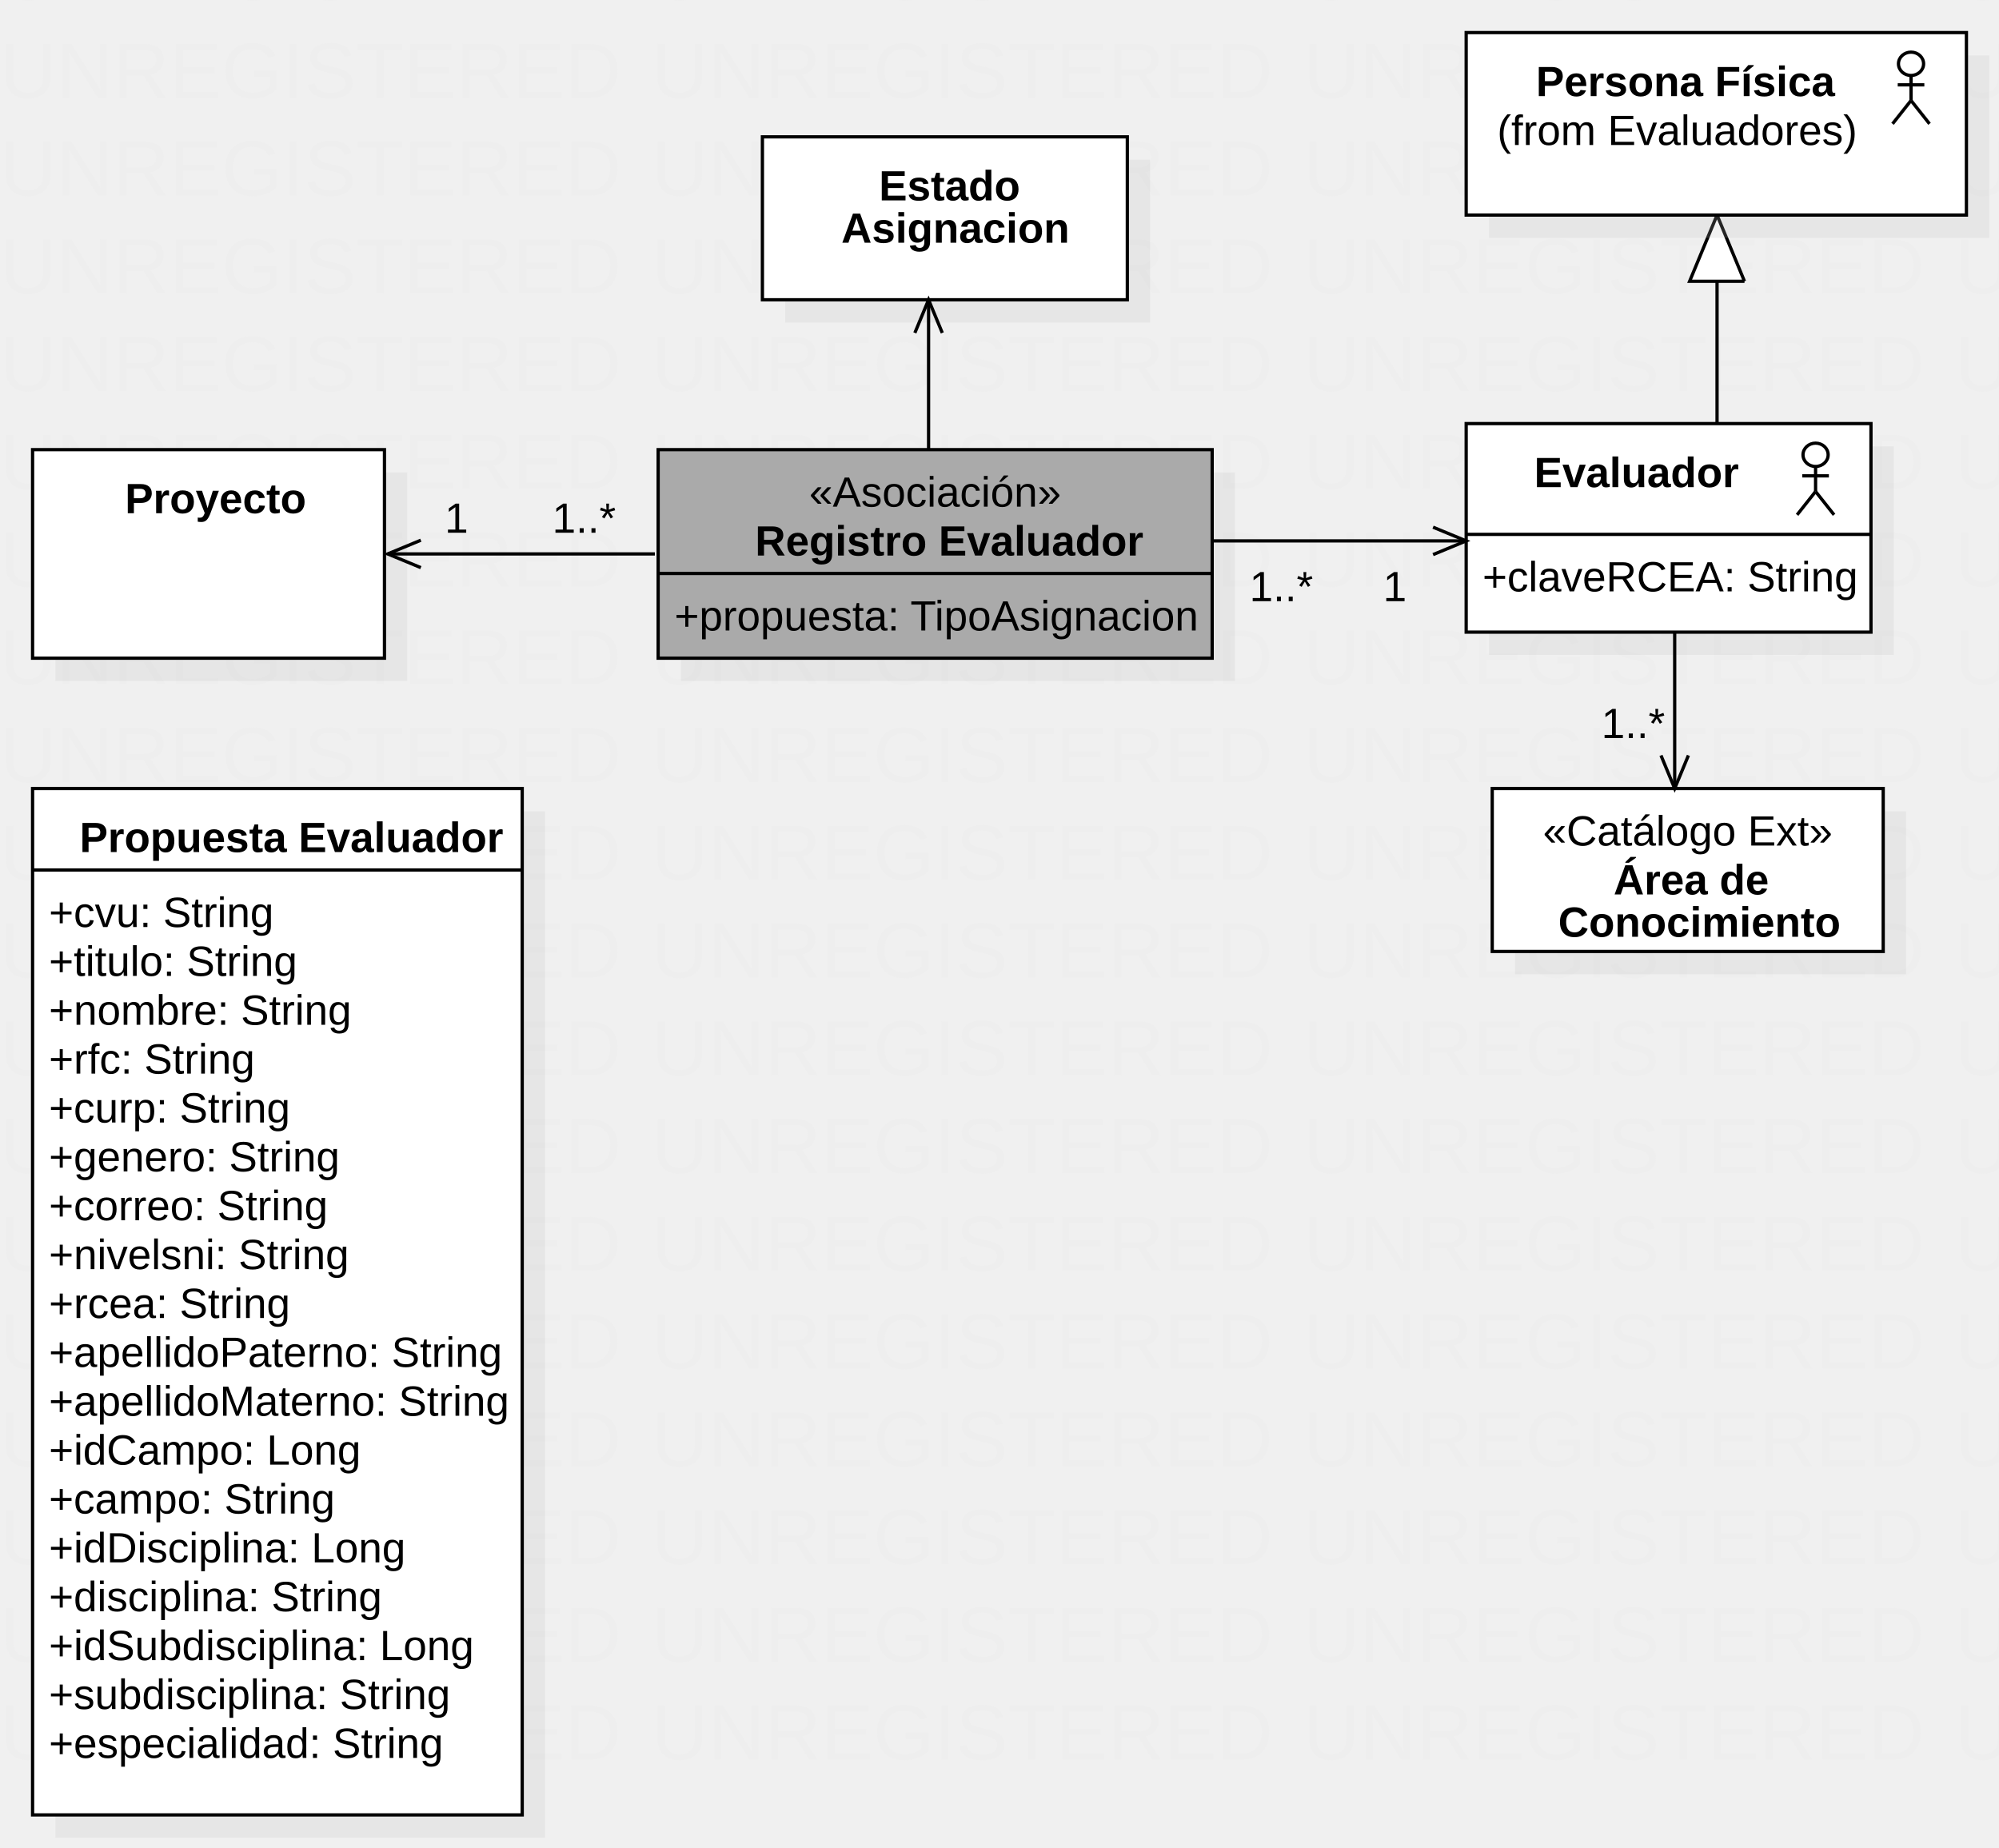
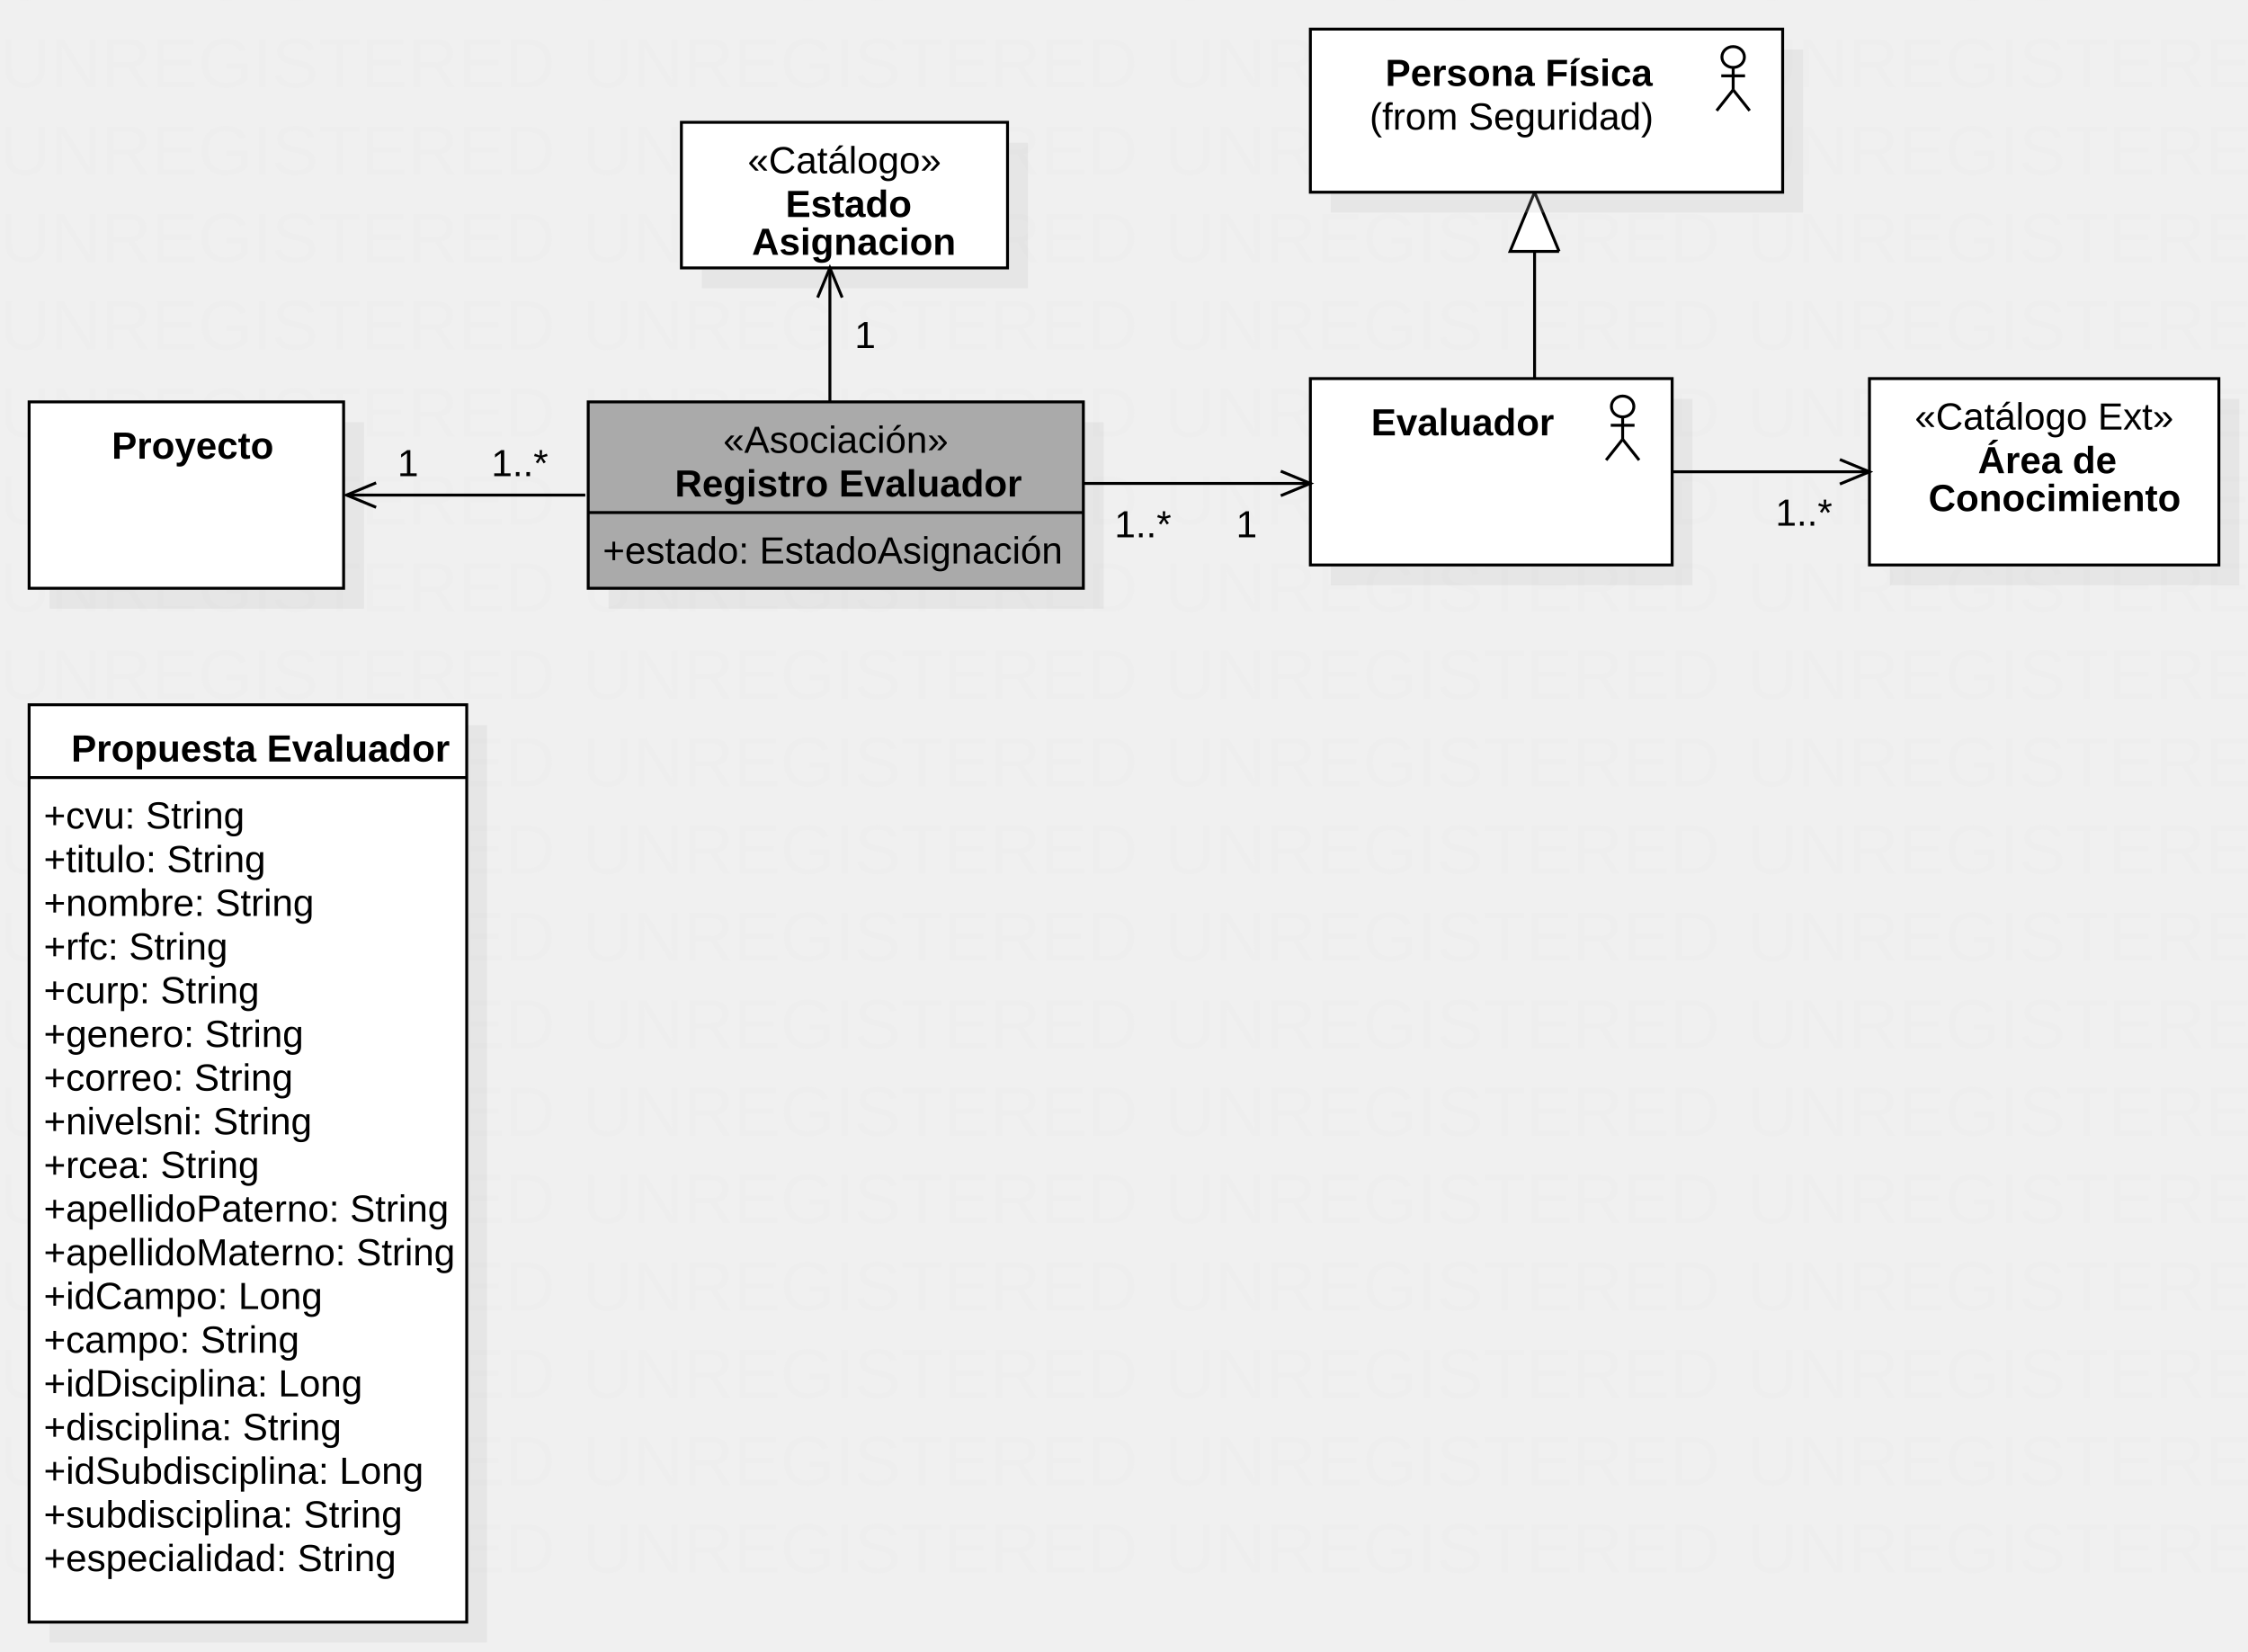
- <svg xmlns="http://www.w3.org/2000/svg" version="1.1" width="613.538" height="567">
+ <svg xmlns="http://www.w3.org/2000/svg" version="1.1" width="772" height="567">
  <defs />
  <g>
    <text fill="#eeeeee" stroke="none" font-family="Arial" font-size="24px" font-style="normal" font-weight="normal" text-decoration="none" x="0" y="0">UNREGISTERED</text>
    <text fill="#eeeeee" stroke="none" font-family="Arial" font-size="24px" font-style="normal" font-weight="normal" text-decoration="none" x="0" y="30">UNREGISTERED</text>
    <text fill="#eeeeee" stroke="none" font-family="Arial" font-size="24px" font-style="normal" font-weight="normal" text-decoration="none" x="0" y="60">UNREGISTERED</text>
    <text fill="#eeeeee" stroke="none" font-family="Arial" font-size="24px" font-style="normal" font-weight="normal" text-decoration="none" x="0" y="90">UNREGISTERED</text>
    <text fill="#eeeeee" stroke="none" font-family="Arial" font-size="24px" font-style="normal" font-weight="normal" text-decoration="none" x="0" y="120">UNREGISTERED</text>
    <text fill="#eeeeee" stroke="none" font-family="Arial" font-size="24px" font-style="normal" font-weight="normal" text-decoration="none" x="0" y="150">UNREGISTERED</text>
    <text fill="#eeeeee" stroke="none" font-family="Arial" font-size="24px" font-style="normal" font-weight="normal" text-decoration="none" x="0" y="180">UNREGISTERED</text>
    <text fill="#eeeeee" stroke="none" font-family="Arial" font-size="24px" font-style="normal" font-weight="normal" text-decoration="none" x="0" y="210">UNREGISTERED</text>
    <text fill="#eeeeee" stroke="none" font-family="Arial" font-size="24px" font-style="normal" font-weight="normal" text-decoration="none" x="0" y="240">UNREGISTERED</text>
    <text fill="#eeeeee" stroke="none" font-family="Arial" font-size="24px" font-style="normal" font-weight="normal" text-decoration="none" x="0" y="270">UNREGISTERED</text>
    <text fill="#eeeeee" stroke="none" font-family="Arial" font-size="24px" font-style="normal" font-weight="normal" text-decoration="none" x="0" y="300">UNREGISTERED</text>
    <text fill="#eeeeee" stroke="none" font-family="Arial" font-size="24px" font-style="normal" font-weight="normal" text-decoration="none" x="0" y="330">UNREGISTERED</text>
    <text fill="#eeeeee" stroke="none" font-family="Arial" font-size="24px" font-style="normal" font-weight="normal" text-decoration="none" x="0" y="360">UNREGISTERED</text>
    <text fill="#eeeeee" stroke="none" font-family="Arial" font-size="24px" font-style="normal" font-weight="normal" text-decoration="none" x="0" y="390">UNREGISTERED</text>
    <text fill="#eeeeee" stroke="none" font-family="Arial" font-size="24px" font-style="normal" font-weight="normal" text-decoration="none" x="0" y="420">UNREGISTERED</text>
    <text fill="#eeeeee" stroke="none" font-family="Arial" font-size="24px" font-style="normal" font-weight="normal" text-decoration="none" x="0" y="450">UNREGISTERED</text>
    <text fill="#eeeeee" stroke="none" font-family="Arial" font-size="24px" font-style="normal" font-weight="normal" text-decoration="none" x="0" y="480">UNREGISTERED</text>
    <text fill="#eeeeee" stroke="none" font-family="Arial" font-size="24px" font-style="normal" font-weight="normal" text-decoration="none" x="0" y="510">UNREGISTERED</text>
    <text fill="#eeeeee" stroke="none" font-family="Arial" font-size="24px" font-style="normal" font-weight="normal" text-decoration="none" x="0" y="540">UNREGISTERED</text>
    <text fill="#eeeeee" stroke="none" font-family="Arial" font-size="24px" font-style="normal" font-weight="normal" text-decoration="none" x="200" y="0">UNREGISTERED</text>
    <text fill="#eeeeee" stroke="none" font-family="Arial" font-size="24px" font-style="normal" font-weight="normal" text-decoration="none" x="200" y="30">UNREGISTERED</text>
    <text fill="#eeeeee" stroke="none" font-family="Arial" font-size="24px" font-style="normal" font-weight="normal" text-decoration="none" x="200" y="60">UNREGISTERED</text>
    <text fill="#eeeeee" stroke="none" font-family="Arial" font-size="24px" font-style="normal" font-weight="normal" text-decoration="none" x="200" y="90">UNREGISTERED</text>
    <text fill="#eeeeee" stroke="none" font-family="Arial" font-size="24px" font-style="normal" font-weight="normal" text-decoration="none" x="200" y="120">UNREGISTERED</text>
    <text fill="#eeeeee" stroke="none" font-family="Arial" font-size="24px" font-style="normal" font-weight="normal" text-decoration="none" x="200" y="150">UNREGISTERED</text>
    <text fill="#eeeeee" stroke="none" font-family="Arial" font-size="24px" font-style="normal" font-weight="normal" text-decoration="none" x="200" y="180">UNREGISTERED</text>
    <text fill="#eeeeee" stroke="none" font-family="Arial" font-size="24px" font-style="normal" font-weight="normal" text-decoration="none" x="200" y="210">UNREGISTERED</text>
    <text fill="#eeeeee" stroke="none" font-family="Arial" font-size="24px" font-style="normal" font-weight="normal" text-decoration="none" x="200" y="240">UNREGISTERED</text>
    <text fill="#eeeeee" stroke="none" font-family="Arial" font-size="24px" font-style="normal" font-weight="normal" text-decoration="none" x="200" y="270">UNREGISTERED</text>
    <text fill="#eeeeee" stroke="none" font-family="Arial" font-size="24px" font-style="normal" font-weight="normal" text-decoration="none" x="200" y="300">UNREGISTERED</text>
    <text fill="#eeeeee" stroke="none" font-family="Arial" font-size="24px" font-style="normal" font-weight="normal" text-decoration="none" x="200" y="330">UNREGISTERED</text>
    <text fill="#eeeeee" stroke="none" font-family="Arial" font-size="24px" font-style="normal" font-weight="normal" text-decoration="none" x="200" y="360">UNREGISTERED</text>
    <text fill="#eeeeee" stroke="none" font-family="Arial" font-size="24px" font-style="normal" font-weight="normal" text-decoration="none" x="200" y="390">UNREGISTERED</text>
    <text fill="#eeeeee" stroke="none" font-family="Arial" font-size="24px" font-style="normal" font-weight="normal" text-decoration="none" x="200" y="420">UNREGISTERED</text>
    <text fill="#eeeeee" stroke="none" font-family="Arial" font-size="24px" font-style="normal" font-weight="normal" text-decoration="none" x="200" y="450">UNREGISTERED</text>
    <text fill="#eeeeee" stroke="none" font-family="Arial" font-size="24px" font-style="normal" font-weight="normal" text-decoration="none" x="200" y="480">UNREGISTERED</text>
    <text fill="#eeeeee" stroke="none" font-family="Arial" font-size="24px" font-style="normal" font-weight="normal" text-decoration="none" x="200" y="510">UNREGISTERED</text>
    <text fill="#eeeeee" stroke="none" font-family="Arial" font-size="24px" font-style="normal" font-weight="normal" text-decoration="none" x="200" y="540">UNREGISTERED</text>
    <text fill="#eeeeee" stroke="none" font-family="Arial" font-size="24px" font-style="normal" font-weight="normal" text-decoration="none" x="400" y="0">UNREGISTERED</text>
    <text fill="#eeeeee" stroke="none" font-family="Arial" font-size="24px" font-style="normal" font-weight="normal" text-decoration="none" x="400" y="30">UNREGISTERED</text>
    <text fill="#eeeeee" stroke="none" font-family="Arial" font-size="24px" font-style="normal" font-weight="normal" text-decoration="none" x="400" y="60">UNREGISTERED</text>
    <text fill="#eeeeee" stroke="none" font-family="Arial" font-size="24px" font-style="normal" font-weight="normal" text-decoration="none" x="400" y="90">UNREGISTERED</text>
    <text fill="#eeeeee" stroke="none" font-family="Arial" font-size="24px" font-style="normal" font-weight="normal" text-decoration="none" x="400" y="120">UNREGISTERED</text>
    <text fill="#eeeeee" stroke="none" font-family="Arial" font-size="24px" font-style="normal" font-weight="normal" text-decoration="none" x="400" y="150">UNREGISTERED</text>
    <text fill="#eeeeee" stroke="none" font-family="Arial" font-size="24px" font-style="normal" font-weight="normal" text-decoration="none" x="400" y="180">UNREGISTERED</text>
    <text fill="#eeeeee" stroke="none" font-family="Arial" font-size="24px" font-style="normal" font-weight="normal" text-decoration="none" x="400" y="210">UNREGISTERED</text>
    <text fill="#eeeeee" stroke="none" font-family="Arial" font-size="24px" font-style="normal" font-weight="normal" text-decoration="none" x="400" y="240">UNREGISTERED</text>
    <text fill="#eeeeee" stroke="none" font-family="Arial" font-size="24px" font-style="normal" font-weight="normal" text-decoration="none" x="400" y="270">UNREGISTERED</text>
    <text fill="#eeeeee" stroke="none" font-family="Arial" font-size="24px" font-style="normal" font-weight="normal" text-decoration="none" x="400" y="300">UNREGISTERED</text>
    <text fill="#eeeeee" stroke="none" font-family="Arial" font-size="24px" font-style="normal" font-weight="normal" text-decoration="none" x="400" y="330">UNREGISTERED</text>
    <text fill="#eeeeee" stroke="none" font-family="Arial" font-size="24px" font-style="normal" font-weight="normal" text-decoration="none" x="400" y="360">UNREGISTERED</text>
    <text fill="#eeeeee" stroke="none" font-family="Arial" font-size="24px" font-style="normal" font-weight="normal" text-decoration="none" x="400" y="390">UNREGISTERED</text>
    <text fill="#eeeeee" stroke="none" font-family="Arial" font-size="24px" font-style="normal" font-weight="normal" text-decoration="none" x="400" y="420">UNREGISTERED</text>
    <text fill="#eeeeee" stroke="none" font-family="Arial" font-size="24px" font-style="normal" font-weight="normal" text-decoration="none" x="400" y="450">UNREGISTERED</text>
    <text fill="#eeeeee" stroke="none" font-family="Arial" font-size="24px" font-style="normal" font-weight="normal" text-decoration="none" x="400" y="480">UNREGISTERED</text>
    <text fill="#eeeeee" stroke="none" font-family="Arial" font-size="24px" font-style="normal" font-weight="normal" text-decoration="none" x="400" y="510">UNREGISTERED</text>
    <text fill="#eeeeee" stroke="none" font-family="Arial" font-size="24px" font-style="normal" font-weight="normal" text-decoration="none" x="400" y="540">UNREGISTERED</text>
    <text fill="#eeeeee" stroke="none" font-family="Arial" font-size="24px" font-style="normal" font-weight="normal" text-decoration="none" x="600" y="0">UNREGISTERED</text>
    <text fill="#eeeeee" stroke="none" font-family="Arial" font-size="24px" font-style="normal" font-weight="normal" text-decoration="none" x="600" y="30">UNREGISTERED</text>
    <text fill="#eeeeee" stroke="none" font-family="Arial" font-size="24px" font-style="normal" font-weight="normal" text-decoration="none" x="600" y="60">UNREGISTERED</text>
    <text fill="#eeeeee" stroke="none" font-family="Arial" font-size="24px" font-style="normal" font-weight="normal" text-decoration="none" x="600" y="90">UNREGISTERED</text>
    <text fill="#eeeeee" stroke="none" font-family="Arial" font-size="24px" font-style="normal" font-weight="normal" text-decoration="none" x="600" y="120">UNREGISTERED</text>
    <text fill="#eeeeee" stroke="none" font-family="Arial" font-size="24px" font-style="normal" font-weight="normal" text-decoration="none" x="600" y="150">UNREGISTERED</text>
    <text fill="#eeeeee" stroke="none" font-family="Arial" font-size="24px" font-style="normal" font-weight="normal" text-decoration="none" x="600" y="180">UNREGISTERED</text>
    <text fill="#eeeeee" stroke="none" font-family="Arial" font-size="24px" font-style="normal" font-weight="normal" text-decoration="none" x="600" y="210">UNREGISTERED</text>
    <text fill="#eeeeee" stroke="none" font-family="Arial" font-size="24px" font-style="normal" font-weight="normal" text-decoration="none" x="600" y="240">UNREGISTERED</text>
    <text fill="#eeeeee" stroke="none" font-family="Arial" font-size="24px" font-style="normal" font-weight="normal" text-decoration="none" x="600" y="270">UNREGISTERED</text>
    <text fill="#eeeeee" stroke="none" font-family="Arial" font-size="24px" font-style="normal" font-weight="normal" text-decoration="none" x="600" y="300">UNREGISTERED</text>
    <text fill="#eeeeee" stroke="none" font-family="Arial" font-size="24px" font-style="normal" font-weight="normal" text-decoration="none" x="600" y="330">UNREGISTERED</text>
    <text fill="#eeeeee" stroke="none" font-family="Arial" font-size="24px" font-style="normal" font-weight="normal" text-decoration="none" x="600" y="360">UNREGISTERED</text>
    <text fill="#eeeeee" stroke="none" font-family="Arial" font-size="24px" font-style="normal" font-weight="normal" text-decoration="none" x="600" y="390">UNREGISTERED</text>
    <text fill="#eeeeee" stroke="none" font-family="Arial" font-size="24px" font-style="normal" font-weight="normal" text-decoration="none" x="600" y="420">UNREGISTERED</text>
    <text fill="#eeeeee" stroke="none" font-family="Arial" font-size="24px" font-style="normal" font-weight="normal" text-decoration="none" x="600" y="450">UNREGISTERED</text>
    <text fill="#eeeeee" stroke="none" font-family="Arial" font-size="24px" font-style="normal" font-weight="normal" text-decoration="none" x="600" y="480">UNREGISTERED</text>
    <text fill="#eeeeee" stroke="none" font-family="Arial" font-size="24px" font-style="normal" font-weight="normal" text-decoration="none" x="600" y="510">UNREGISTERED</text>
    <text fill="#eeeeee" stroke="none" font-family="Arial" font-size="24px" font-style="normal" font-weight="normal" text-decoration="none" x="600" y="540">UNREGISTERED</text>
    <g transform="translate(-38,-46) scale(1,1)">
-       <rect fill="#C0C0C0" stroke="none" x="503" y="295" width="120" height="50" opacity="0.2" />
-     </g>
-     <g transform="translate(-38,-46) scale(1,1)">
-       <rect fill="#ffffff" stroke="none" x="496" y="288" width="120" height="50" />
-     </g>
-     <g transform="translate(-38,-46) scale(1,1)">
-       <path fill="none" stroke="#000000" d="M 496 288 L 616 288 L 616 338 L 496 338 L 496 288 Z Z" stroke-miterlimit="10" />
-     </g>
-     <g transform="translate(-38,-46) scale(1,1)">
-       <g>
-         <path fill="none" stroke="none" />
-         <text fill="#000000" stroke="none" font-family="Arial" font-size="13px" font-style="normal" font-weight="normal" text-decoration="none" x="511.554" y="305.5">«Catálogo Ext»</text>
-       </g>
-     </g>
-     <g transform="translate(-38,-46) scale(1,1)">
-       <g>
-         <path fill="none" stroke="none" />
-         <text fill="#000000" stroke="none" font-family="Arial" font-size="13px" font-style="normal" font-weight="bold" text-decoration="none" x="533.234" y="320.5">Área de</text>
-         <text fill="#000000" stroke="none" font-family="Arial" font-size="13px" font-style="normal" font-weight="bold" text-decoration="none" x="516.257" y="333.5">Conocimiento</text>
+       <rect fill="#C0C0C0" stroke="none" x="687" y="183" width="120" height="64" opacity="0.2" />
+     </g>
+     <g transform="translate(-38,-46) scale(1,1)">
+       <rect fill="#ffffff" stroke="none" x="680" y="176" width="120" height="64" />
+     </g>
+     <g transform="translate(-38,-46) scale(1,1)">
+       <path fill="none" stroke="#000000" d="M 680 176 L 800 176 L 800 240 L 680 240 L 680 176 Z Z" stroke-miterlimit="10" />
+     </g>
+     <g transform="translate(-38,-46) scale(1,1)">
+       <g>
+         <path fill="none" stroke="none" />
+         <text fill="#000000" stroke="none" font-family="Arial" font-size="13px" font-style="normal" font-weight="normal" text-decoration="none" x="695.554" y="193.5">«Catálogo Ext»</text>
+       </g>
+     </g>
+     <g transform="translate(-38,-46) scale(1,1)">
+       <g>
+         <path fill="none" stroke="none" />
+         <text fill="#000000" stroke="none" font-family="Arial" font-size="13px" font-style="normal" font-weight="bold" text-decoration="none" x="717.234" y="208.5">Área de</text>
+         <text fill="#000000" stroke="none" font-family="Arial" font-size="13px" font-style="normal" font-weight="bold" text-decoration="none" x="700.257" y="221.5">Conocimiento</text>
      </g>
    </g>
    <g transform="translate(-38,-46) scale(1,1)">
      <rect fill="#C0C0C0" stroke="none" x="495" y="183" width="124.242" height="64" opacity="0.2" />
    </g>
    <g transform="translate(-38,-46) scale(1,1)">
      <rect fill="#ffffff" stroke="none" x="488" y="176" width="124.242" height="64" />
    </g>
    <g transform="translate(-38,-46) scale(1,1)">
      <path fill="none" stroke="#000000" d="M 488 176 L 612.242 176 L 612.242 240 L 488 240 L 488 176 Z Z" stroke-miterlimit="10" />
    </g>
    <g transform="translate(-38,-46) scale(1,1)">
      <path fill="#ffffff" stroke="none" d="M 591.384 185.58 C 591.384 183.603 593.111 182 595.242 182 C 597.372 182 599.099 183.603 599.099 185.58 C 599.099 187.557 597.372 189.16 595.242 189.16 C 593.111 189.16 591.384 187.557 591.384 185.58 Z" />
    </g>
    <g transform="translate(-38,-46) scale(1,1)">
      <path fill="none" stroke="#000000" d="M 591.384 185.58 C 591.384 183.603 593.111 182 595.242 182 C 597.372 182 599.099 183.603 599.099 185.58 C 599.099 187.557 597.372 189.16 595.242 189.16 C 593.111 189.16 591.384 187.557 591.384 185.58 Z" stroke-miterlimit="10" />
    </g>
    <g transform="translate(-38,-46) scale(1,1)">
      <path fill="none" stroke="#000000" d="M 595.242 189.16 L 595.242 196.84" stroke-miterlimit="10" />
    </g>
    <g transform="translate(-38,-46) scale(1,1)">
      <path fill="none" stroke="#000000" d="M 591.157 192.04 L 599.326 192.04" stroke-miterlimit="10" />
    </g>
    <g transform="translate(-38,-46) scale(1,1)">
      <path fill="none" stroke="#000000" d="M 595.242 196.84 L 589.569 204" stroke-miterlimit="10" />
    </g>
    <g transform="translate(-38,-46) scale(1,1)">
      <path fill="none" stroke="#000000" d="M 595.242 196.84 L 600.914 204" stroke-miterlimit="10" />
    </g>
    <g transform="translate(-38,-46) scale(1,1)">
-       <path fill="none" stroke="#000000" d="M 488 210 L 612.242 210" stroke-miterlimit="10" />
-     </g>
-     <g transform="translate(-38,-46) scale(1,1)">
      <g>
        <path fill="none" stroke="none" />
        <text fill="#000000" stroke="none" font-family="Arial" font-size="13px" font-style="normal" font-weight="bold" text-decoration="none" x="508.852" y="195.5">Evaluador</text>
      </g>
    </g>
    <g transform="translate(-38,-46) scale(1,1)">
-       <g>
-         <path fill="none" stroke="none" />
-         <text fill="#000000" stroke="none" font-family="Arial" font-size="13px" font-style="normal" font-weight="normal" text-decoration="none" x="493" y="227.5">+claveRCEA: String</text>
-       </g>
-     </g>
-     <g transform="translate(-38,-46) scale(1,1)">
-       <path fill="none" stroke="#000000" d="M 552 240 L 552 288" stroke-miterlimit="10" />
-     </g>
-     <g transform="translate(-38,-46) scale(1,1)">
-       <path fill="none" stroke="#000000" d="M 547.79 277.837 L 552 288 L 556.21 277.837" stroke-miterlimit="10" />
-     </g>
-     <g transform="translate(-38,-46) scale(1,1)">
-       <g>
-         <path fill="none" stroke="none" />
-         <text fill="#000000" stroke="none" font-family="Arial" font-size="13px" font-style="normal" font-weight="normal" text-decoration="none" x="529.5" y="272.5">1..*</text>
+       <path fill="none" stroke="#000000" d="M 612 208 L 680 208" stroke-miterlimit="10" />
+     </g>
+     <g transform="translate(-38,-46) scale(1,1)">
+       <path fill="none" stroke="#000000" d="M 669.837 212.21 L 680 208 L 669.837 203.79" stroke-miterlimit="10" />
+     </g>
+     <g transform="translate(-38,-46) scale(1,1)">
+       <g>
+         <path fill="none" stroke="none" />
+         <text fill="#000000" stroke="none" font-family="Arial" font-size="13px" font-style="normal" font-weight="normal" text-decoration="none" x="647.744" y="226.5">1..*</text>
      </g>
    </g>
    <g transform="translate(-38,-46) scale(1,1)">
      <path fill="none" stroke="#000000" d="M 565 176 L 565 112" stroke-miterlimit="10" />
    </g>
    <g transform="translate(-38,-46) scale(1,1)">
      <path fill="#FFFFFF" stroke="none" d="M 573.419 132.325 L 565 112 L 556.581 132.325" />
    </g>
    <g transform="translate(-38,-46) scale(1,1)">
      <path fill="none" stroke="#000000" d="M 573.419 132.325 L 565 112 L 556.581 132.325 L 573.419 132.325" stroke-miterlimit="10" />
    </g>
    <g transform="translate(-38,-46) scale(1,1)">
      <rect fill="#C0C0C0" stroke="none" x="55" y="295" width="150.28" height="315" opacity="0.2" />
    </g>
    <g transform="translate(-38,-46) scale(1,1)">
      <rect fill="#ffffff" stroke="none" x="48" y="288" width="150.28" height="315" />
    </g>
    <g transform="translate(-38,-46) scale(1,1)">
      <path fill="none" stroke="#000000" d="M 48 288 L 198.28 288 L 198.28 603 L 48 603 L 48 288 Z Z" stroke-miterlimit="10" />
    </g>
    <g transform="translate(-38,-46) scale(1,1)">
      <path fill="none" stroke="#000000" d="M 48 313 L 198.28 313" stroke-miterlimit="10" />
    </g>
    <g transform="translate(-38,-46) scale(1,1)">
      <g>
        <path fill="none" stroke="none" />
        <text fill="#000000" stroke="none" font-family="Arial" font-size="13px" font-style="normal" font-weight="bold" text-decoration="none" x="62.434" y="307.5">Propuesta Evaluador</text>
      </g>
    </g>
    <g transform="translate(-38,-46) scale(1,1)">
      <g>
        <path fill="none" stroke="none" />
        <text fill="#000000" stroke="none" font-family="Arial" font-size="13px" font-style="normal" font-weight="normal" text-decoration="none" x="53" y="330.5">+cvu: String</text>
      </g>
    </g>
    <g transform="translate(-38,-46) scale(1,1)">
      <g>
        <path fill="none" stroke="none" />
        <text fill="#000000" stroke="none" font-family="Arial" font-size="13px" font-style="normal" font-weight="normal" text-decoration="none" x="53" y="345.5">+titulo: String</text>
      </g>
    </g>
    <g transform="translate(-38,-46) scale(1,1)">
      <g>
        <path fill="none" stroke="none" />
        <text fill="#000000" stroke="none" font-family="Arial" font-size="13px" font-style="normal" font-weight="normal" text-decoration="none" x="53" y="360.5">+nombre: String</text>
      </g>
    </g>
    <g transform="translate(-38,-46) scale(1,1)">
      <g>
        <path fill="none" stroke="none" />
        <text fill="#000000" stroke="none" font-family="Arial" font-size="13px" font-style="normal" font-weight="normal" text-decoration="none" x="53" y="375.5">+rfc: String</text>
      </g>
    </g>
    <g transform="translate(-38,-46) scale(1,1)">
      <g>
        <path fill="none" stroke="none" />
        <text fill="#000000" stroke="none" font-family="Arial" font-size="13px" font-style="normal" font-weight="normal" text-decoration="none" x="53" y="390.5">+curp: String</text>
      </g>
    </g>
    <g transform="translate(-38,-46) scale(1,1)">
      <g>
        <path fill="none" stroke="none" />
        <text fill="#000000" stroke="none" font-family="Arial" font-size="13px" font-style="normal" font-weight="normal" text-decoration="none" x="53" y="405.5">+genero: String</text>
      </g>
    </g>
    <g transform="translate(-38,-46) scale(1,1)">
      <g>
        <path fill="none" stroke="none" />
        <text fill="#000000" stroke="none" font-family="Arial" font-size="13px" font-style="normal" font-weight="normal" text-decoration="none" x="53" y="420.5">+correo: String</text>
      </g>
    </g>
    <g transform="translate(-38,-46) scale(1,1)">
      <g>
        <path fill="none" stroke="none" />
        <text fill="#000000" stroke="none" font-family="Arial" font-size="13px" font-style="normal" font-weight="normal" text-decoration="none" x="53" y="435.5">+nivelsni: String</text>
      </g>
    </g>
    <g transform="translate(-38,-46) scale(1,1)">
      <g>
        <path fill="none" stroke="none" />
        <text fill="#000000" stroke="none" font-family="Arial" font-size="13px" font-style="normal" font-weight="normal" text-decoration="none" x="53" y="450.5">+rcea: String</text>
      </g>
    </g>
    <g transform="translate(-38,-46) scale(1,1)">
      <g>
        <path fill="none" stroke="none" />
        <text fill="#000000" stroke="none" font-family="Arial" font-size="13px" font-style="normal" font-weight="normal" text-decoration="none" x="53" y="465.5">+apellidoPaterno: String</text>
      </g>
    </g>
    <g transform="translate(-38,-46) scale(1,1)">
      <g>
        <path fill="none" stroke="none" />
        <text fill="#000000" stroke="none" font-family="Arial" font-size="13px" font-style="normal" font-weight="normal" text-decoration="none" x="53" y="480.5">+apellidoMaterno: String</text>
      </g>
    </g>
    <g transform="translate(-38,-46) scale(1,1)">
      <g>
        <path fill="none" stroke="none" />
        <text fill="#000000" stroke="none" font-family="Arial" font-size="13px" font-style="normal" font-weight="normal" text-decoration="none" x="53" y="495.5">+idCampo: Long</text>
      </g>
    </g>
    <g transform="translate(-38,-46) scale(1,1)">
      <g>
        <path fill="none" stroke="none" />
        <text fill="#000000" stroke="none" font-family="Arial" font-size="13px" font-style="normal" font-weight="normal" text-decoration="none" x="53" y="510.5">+campo: String</text>
      </g>
    </g>
    <g transform="translate(-38,-46) scale(1,1)">
      <g>
        <path fill="none" stroke="none" />
        <text fill="#000000" stroke="none" font-family="Arial" font-size="13px" font-style="normal" font-weight="normal" text-decoration="none" x="53" y="525.5">+idDisciplina: Long</text>
      </g>
    </g>
    <g transform="translate(-38,-46) scale(1,1)">
      <g>
        <path fill="none" stroke="none" />
        <text fill="#000000" stroke="none" font-family="Arial" font-size="13px" font-style="normal" font-weight="normal" text-decoration="none" x="53" y="540.5">+disciplina: String</text>
      </g>
    </g>
    <g transform="translate(-38,-46) scale(1,1)">
      <g>
        <path fill="none" stroke="none" />
        <text fill="#000000" stroke="none" font-family="Arial" font-size="13px" font-style="normal" font-weight="normal" text-decoration="none" x="53" y="555.5">+idSubdisciplina: Long</text>
      </g>
    </g>
    <g transform="translate(-38,-46) scale(1,1)">
      <g>
        <path fill="none" stroke="none" />
        <text fill="#000000" stroke="none" font-family="Arial" font-size="13px" font-style="normal" font-weight="normal" text-decoration="none" x="53" y="570.5">+subdisciplina: String</text>
      </g>
    </g>
    <g transform="translate(-38,-46) scale(1,1)">
      <g>
        <path fill="none" stroke="none" />
        <text fill="#000000" stroke="none" font-family="Arial" font-size="13px" font-style="normal" font-weight="normal" text-decoration="none" x="53" y="585.5">+especialidad: String</text>
      </g>
    </g>
    <g transform="translate(-38,-46) scale(1,1)">
      <rect fill="#C0C0C0" stroke="none" x="247" y="191" width="170.04" height="64" opacity="0.2" />
    </g>
    <g transform="translate(-38,-46) scale(1,1)">
      <rect fill="#aaaaaa" stroke="none" x="240" y="184" width="170.04" height="64" />
    </g>
    <g transform="translate(-38,-46) scale(1,1)">
      <path fill="none" stroke="#000000" d="M 240 184 L 410.04 184 L 410.04 248 L 240 248 L 240 184 Z Z" stroke-miterlimit="10" />
    </g>
    <g transform="translate(-38,-46) scale(1,1)">
      <path fill="none" stroke="#000000" d="M 240 222 L 410.04 222" stroke-miterlimit="10" />
    </g>
    <g transform="translate(-38,-46) scale(1,1)">
      <g>
        <path fill="none" stroke="none" />
        <text fill="#000000" stroke="none" font-family="Arial" font-size="13px" font-style="normal" font-weight="normal" text-decoration="none" x="286.356" y="201.5">«Asociación»</text>
      </g>
    </g>
    <g transform="translate(-38,-46) scale(1,1)">
      <g>
        <path fill="none" stroke="none" />
        <text fill="#000000" stroke="none" font-family="Arial" font-size="13px" font-style="normal" font-weight="bold" text-decoration="none" x="269.741" y="216.5">Registro Evaluador</text>
      </g>
    </g>
    <g transform="translate(-38,-46) scale(1,1)">
      <g>
        <path fill="none" stroke="none" />
-         <text fill="#000000" stroke="none" font-family="Arial" font-size="13px" font-style="normal" font-weight="normal" text-decoration="none" x="245" y="239.5">+propuesta: TipoAsignacion</text>
+         <text fill="#000000" stroke="none" font-family="Arial" font-size="13px" font-style="normal" font-weight="normal" text-decoration="none" x="245" y="239.5">+estado: EstadoAsignación</text>
      </g>
    </g>
    <g transform="translate(-38,-46) scale(1,1)">
      <rect fill="#C0C0C0" stroke="none" x="55" y="191" width="108" height="64" opacity="0.2" />
    </g>
    <g transform="translate(-38,-46) scale(1,1)">
      <rect fill="#ffffff" stroke="none" x="48" y="184" width="108" height="64" />
    </g>
    <g transform="translate(-38,-46) scale(1,1)">
      <path fill="none" stroke="#000000" d="M 48 184 L 156 184 L 156 248 L 48 248 L 48 184 Z Z" stroke-miterlimit="10" />
    </g>
    <g transform="translate(-38,-46) scale(1,1)">
      <g>
        <path fill="none" stroke="none" />
        <text fill="#000000" stroke="none" font-family="Arial" font-size="13px" font-style="normal" font-weight="bold" text-decoration="none" x="76.349" y="203.5">Proyecto</text>
      </g>
    </g>
    <g transform="translate(-38,-46) scale(1,1)">
      <rect fill="#C0C0C0" stroke="none" x="279" y="95" width="112" height="50" opacity="0.2" />
    </g>
    <g transform="translate(-38,-46) scale(1,1)">
      <rect fill="#ffffff" stroke="none" x="272" y="88" width="112" height="50" />
    </g>
    <g transform="translate(-38,-46) scale(1,1)">
      <path fill="none" stroke="#000000" d="M 272 88 L 384 88 L 384 138 L 272 138 L 272 88 Z Z" stroke-miterlimit="10" />
    </g>
    <g transform="translate(-38,-46) scale(1,1)">
      <g>
        <path fill="none" stroke="none" />
-         <text fill="#000000" stroke="none" font-family="Arial" font-size="13px" font-style="normal" font-weight="bold" text-decoration="none" x="307.764" y="107.5">Estado</text>
-         <text fill="#000000" stroke="none" font-family="Arial" font-size="13px" font-style="normal" font-weight="bold" text-decoration="none" x="296.201" y="120.5">Asignacion</text>
+         <text fill="#000000" stroke="none" font-family="Arial" font-size="13px" font-style="normal" font-weight="normal" text-decoration="none" x="294.751" y="105.5">«Catálogo»</text>
+       </g>
+     </g>
+     <g transform="translate(-38,-46) scale(1,1)">
+       <g>
+         <path fill="none" stroke="none" />
+         <text fill="#000000" stroke="none" font-family="Arial" font-size="13px" font-style="normal" font-weight="bold" text-decoration="none" x="307.764" y="120.5">Estado</text>
+         <text fill="#000000" stroke="none" font-family="Arial" font-size="13px" font-style="normal" font-weight="bold" text-decoration="none" x="296.201" y="133.5">Asignacion</text>
      </g>
    </g>
    <g transform="translate(-38,-46) scale(1,1)">
      <path fill="none" stroke="#000000" d="M 323 184 L 323 138" stroke-miterlimit="10" />
    </g>
    <g transform="translate(-38,-46) scale(1,1)">
      <path fill="none" stroke="#000000" d="M 327.21 148.163 L 323 138 L 318.79 148.163" stroke-miterlimit="10" />
    </g>
    <g transform="translate(-38,-46) scale(1,1)">
+       <g>
+         <path fill="none" stroke="none" />
+         <text fill="#000000" stroke="none" font-family="Arial" font-size="13px" font-style="normal" font-weight="normal" text-decoration="none" x="331.5" y="165.5">1</text>
+       </g>
+     </g>
+     <g transform="translate(-38,-46) scale(1,1)">
      <path fill="none" stroke="#000000" d="M 239 216 L 157 216" stroke-miterlimit="10" />
    </g>
    <g transform="translate(-38,-46) scale(1,1)">
      <path fill="none" stroke="#000000" d="M 167.163 211.79 L 157 216 L 167.163 220.21" stroke-miterlimit="10" />
    </g>
    <g transform="translate(-38,-46) scale(1,1)">
      <g>
        <path fill="none" stroke="none" />
-         <text fill="#000000" stroke="none" font-family="Arial" font-size="13px" font-style="normal" font-weight="normal" text-decoration="none" x="207.5" y="209.5">1..*</text>
+         <text fill="#000000" stroke="none" font-family="Arial" font-size="13px" font-style="normal" font-weight="normal" text-decoration="none" x="206.744" y="209.5">1..*</text>
      </g>
    </g>
    <g transform="translate(-38,-46) scale(1,1)">
      <g>
        <path fill="none" stroke="none" />
        <text fill="#000000" stroke="none" font-family="Arial" font-size="13px" font-style="normal" font-weight="normal" text-decoration="none" x="174.5" y="209.5">1</text>
      </g>
    </g>
    <g transform="translate(-38,-46) scale(1,1)">
      <path fill="none" stroke="#000000" d="M 410 212 L 488 212" stroke-miterlimit="10" />
    </g>
    <g transform="translate(-38,-46) scale(1,1)">
      <path fill="none" stroke="#000000" d="M 477.837 216.21 L 488 212 L 477.837 207.79" stroke-miterlimit="10" />
    </g>
    <g transform="translate(-38,-46) scale(1,1)">
      <g>
        <path fill="none" stroke="none" />
-         <text fill="#000000" stroke="none" font-family="Arial" font-size="13px" font-style="normal" font-weight="normal" text-decoration="none" x="421.5" y="230.5">1..*</text>
+         <text fill="#000000" stroke="none" font-family="Arial" font-size="13px" font-style="normal" font-weight="normal" text-decoration="none" x="420.744" y="230.5">1..*</text>
      </g>
    </g>
    <g transform="translate(-38,-46) scale(1,1)">
      <g>
        <path fill="none" stroke="none" />
        <text fill="#000000" stroke="none" font-family="Arial" font-size="13px" font-style="normal" font-weight="normal" text-decoration="none" x="462.5" y="230.5">1</text>
      </g>
    </g>
    <g transform="translate(-38,-46) scale(1,1)">
-       <rect fill="#C0C0C0" stroke="none" x="495" y="63" width="153.538" height="56" opacity="0.2" />
-     </g>
-     <g transform="translate(-38,-46) scale(1,1)">
-       <rect fill="#ffffff" stroke="none" x="488" y="56" width="153.538" height="56" />
-     </g>
-     <g transform="translate(-38,-46) scale(1,1)">
-       <path fill="none" stroke="#000000" d="M 488 56 L 641.538 56 L 641.538 112 L 488 112 L 488 56 Z Z" stroke-miterlimit="10" />
-     </g>
-     <g transform="translate(-38,-46) scale(1,1)">
-       <path fill="#ffffff" stroke="none" d="M 620.681 65.58 C 620.681 63.603 622.408 62 624.538 62 C 626.668 62 628.396 63.603 628.396 65.58 C 628.396 67.557 626.668 69.16 624.538 69.16 C 622.408 69.16 620.681 67.557 620.681 65.58 Z" />
-     </g>
-     <g transform="translate(-38,-46) scale(1,1)">
-       <path fill="none" stroke="#000000" d="M 620.681 65.58 C 620.681 63.603 622.408 62 624.538 62 C 626.668 62 628.396 63.603 628.396 65.58 C 628.396 67.557 626.668 69.16 624.538 69.16 C 622.408 69.16 620.681 67.557 620.681 65.58 Z" stroke-miterlimit="10" />
-     </g>
-     <g transform="translate(-38,-46) scale(1,1)">
-       <path fill="none" stroke="#000000" d="M 624.538 69.16 L 624.538 76.84" stroke-miterlimit="10" />
-     </g>
-     <g transform="translate(-38,-46) scale(1,1)">
-       <path fill="none" stroke="#000000" d="M 620.454 72.04 L 628.622 72.04" stroke-miterlimit="10" />
-     </g>
-     <g transform="translate(-38,-46) scale(1,1)">
-       <path fill="none" stroke="#000000" d="M 624.538 76.84 L 618.865 84" stroke-miterlimit="10" />
-     </g>
-     <g transform="translate(-38,-46) scale(1,1)">
-       <path fill="none" stroke="#000000" d="M 624.538 76.84 L 630.211 84" stroke-miterlimit="10" />
-     </g>
-     <g transform="translate(-38,-46) scale(1,1)">
-       <g>
-         <path fill="none" stroke="none" />
-         <text fill="#000000" stroke="none" font-family="Arial" font-size="13px" font-style="normal" font-weight="bold" text-decoration="none" x="509.418" y="75.5">Persona Física</text>
-       </g>
-     </g>
-     <g transform="translate(-38,-46) scale(1,1)">
-       <g>
-         <path fill="none" stroke="none" />
-         <text fill="#000000" stroke="none" font-family="Arial" font-size="13px" font-style="normal" font-weight="normal" text-decoration="none" x="497.5" y="90.5">(from Evaluadores)</text>
+       <rect fill="#C0C0C0" stroke="none" x="495" y="63" width="162.196" height="56" opacity="0.2" />
+     </g>
+     <g transform="translate(-38,-46) scale(1,1)">
+       <rect fill="#ffffff" stroke="none" x="488" y="56" width="162.196" height="56" />
+     </g>
+     <g transform="translate(-38,-46) scale(1,1)">
+       <path fill="none" stroke="#000000" d="M 488 56 L 650.196 56 L 650.196 112 L 488 112 L 488 56 Z Z" stroke-miterlimit="10" />
+     </g>
+     <g transform="translate(-38,-46) scale(1,1)">
+       <path fill="#ffffff" stroke="none" d="M 629.339 65.58 C 629.339 63.603 631.066 62 633.196 62 C 635.327 62 637.054 63.603 637.054 65.58 C 637.054 67.557 635.327 69.16 633.196 69.16 C 631.066 69.16 629.339 67.557 629.339 65.58 Z" />
+     </g>
+     <g transform="translate(-38,-46) scale(1,1)">
+       <path fill="none" stroke="#000000" d="M 629.339 65.58 C 629.339 63.603 631.066 62 633.196 62 C 635.327 62 637.054 63.603 637.054 65.58 C 637.054 67.557 635.327 69.16 633.196 69.16 C 631.066 69.16 629.339 67.557 629.339 65.58 Z" stroke-miterlimit="10" />
+     </g>
+     <g transform="translate(-38,-46) scale(1,1)">
+       <path fill="none" stroke="#000000" d="M 633.196 69.16 L 633.196 76.84" stroke-miterlimit="10" />
+     </g>
+     <g transform="translate(-38,-46) scale(1,1)">
+       <path fill="none" stroke="#000000" d="M 629.112 72.04 L 637.281 72.04" stroke-miterlimit="10" />
+     </g>
+     <g transform="translate(-38,-46) scale(1,1)">
+       <path fill="none" stroke="#000000" d="M 633.196 76.84 L 627.524 84" stroke-miterlimit="10" />
+     </g>
+     <g transform="translate(-38,-46) scale(1,1)">
+       <path fill="none" stroke="#000000" d="M 633.196 76.84 L 638.869 84" stroke-miterlimit="10" />
+     </g>
+     <g transform="translate(-38,-46) scale(1,1)">
+       <g>
+         <path fill="none" stroke="none" />
+         <text fill="#000000" stroke="none" font-family="Arial" font-size="13px" font-style="normal" font-weight="bold" text-decoration="none" x="513.747" y="75.5">Persona Física</text>
+       </g>
+     </g>
+     <g transform="translate(-38,-46) scale(1,1)">
+       <g>
+         <path fill="none" stroke="none" />
+         <text fill="#000000" stroke="none" font-family="Arial" font-size="13px" font-style="normal" font-weight="normal" text-decoration="none" x="508.329" y="90.5">(from Seguridad)</text>
      </g>
    </g>
  </g>
</svg>
